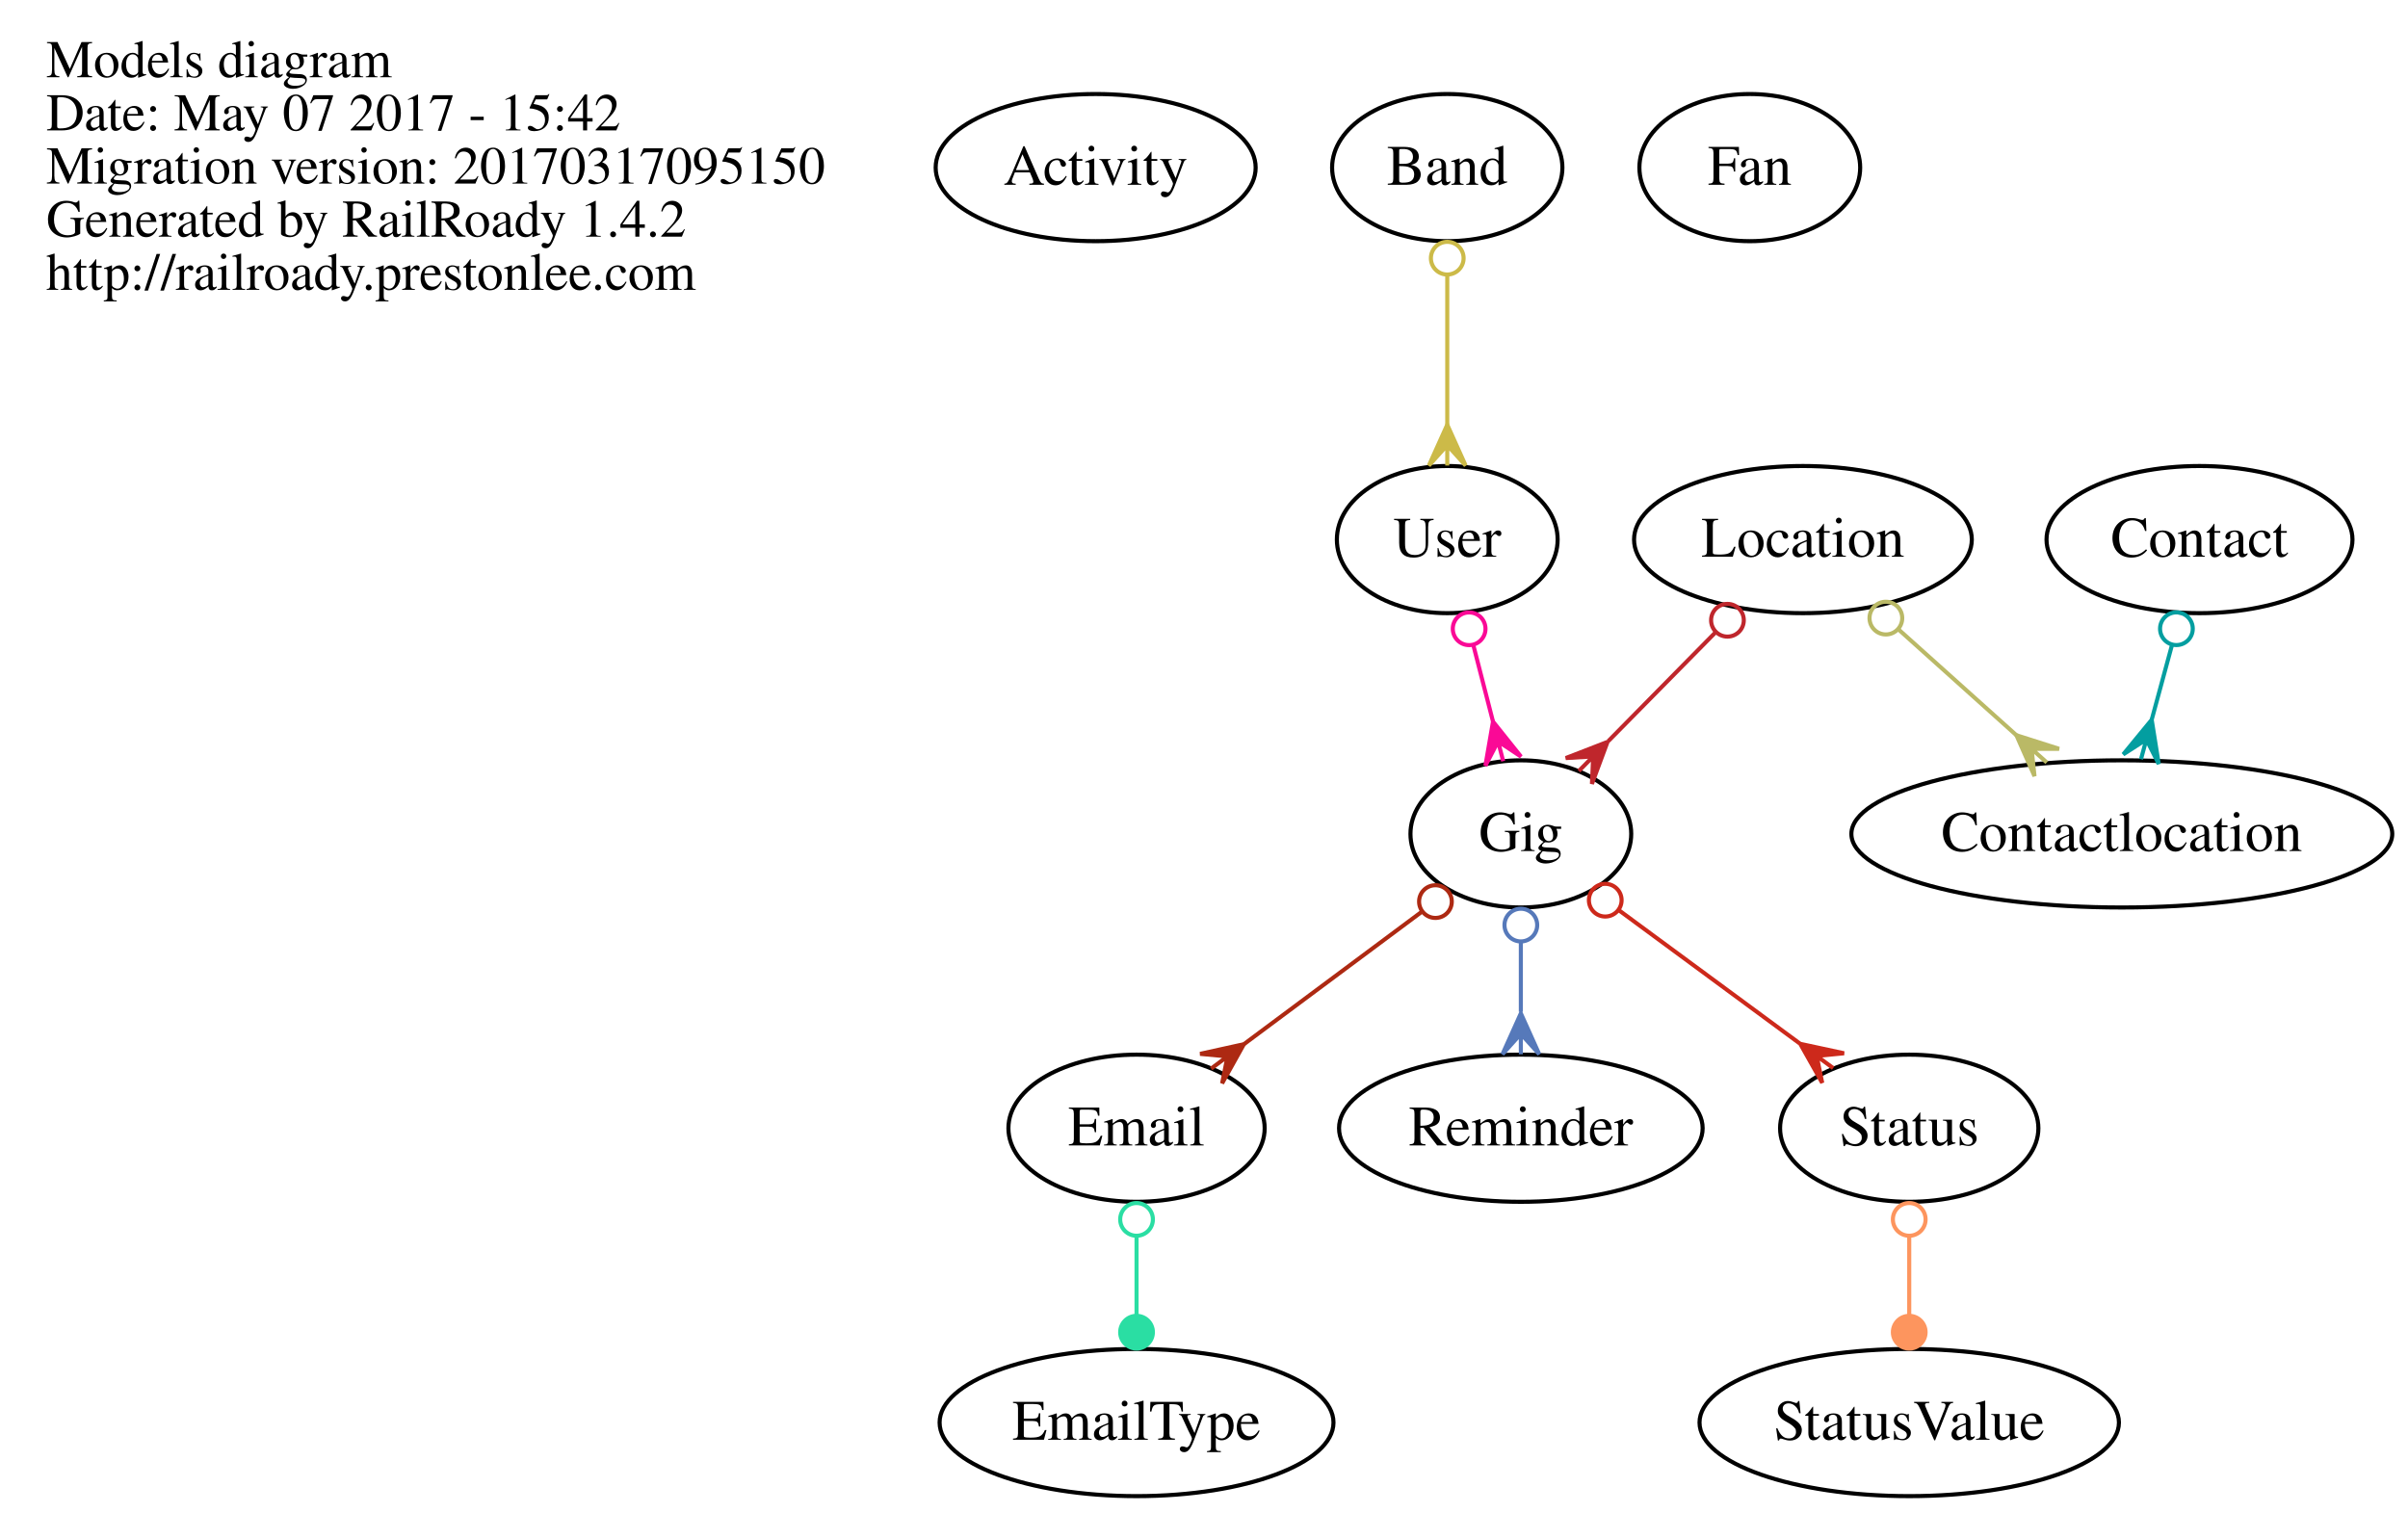
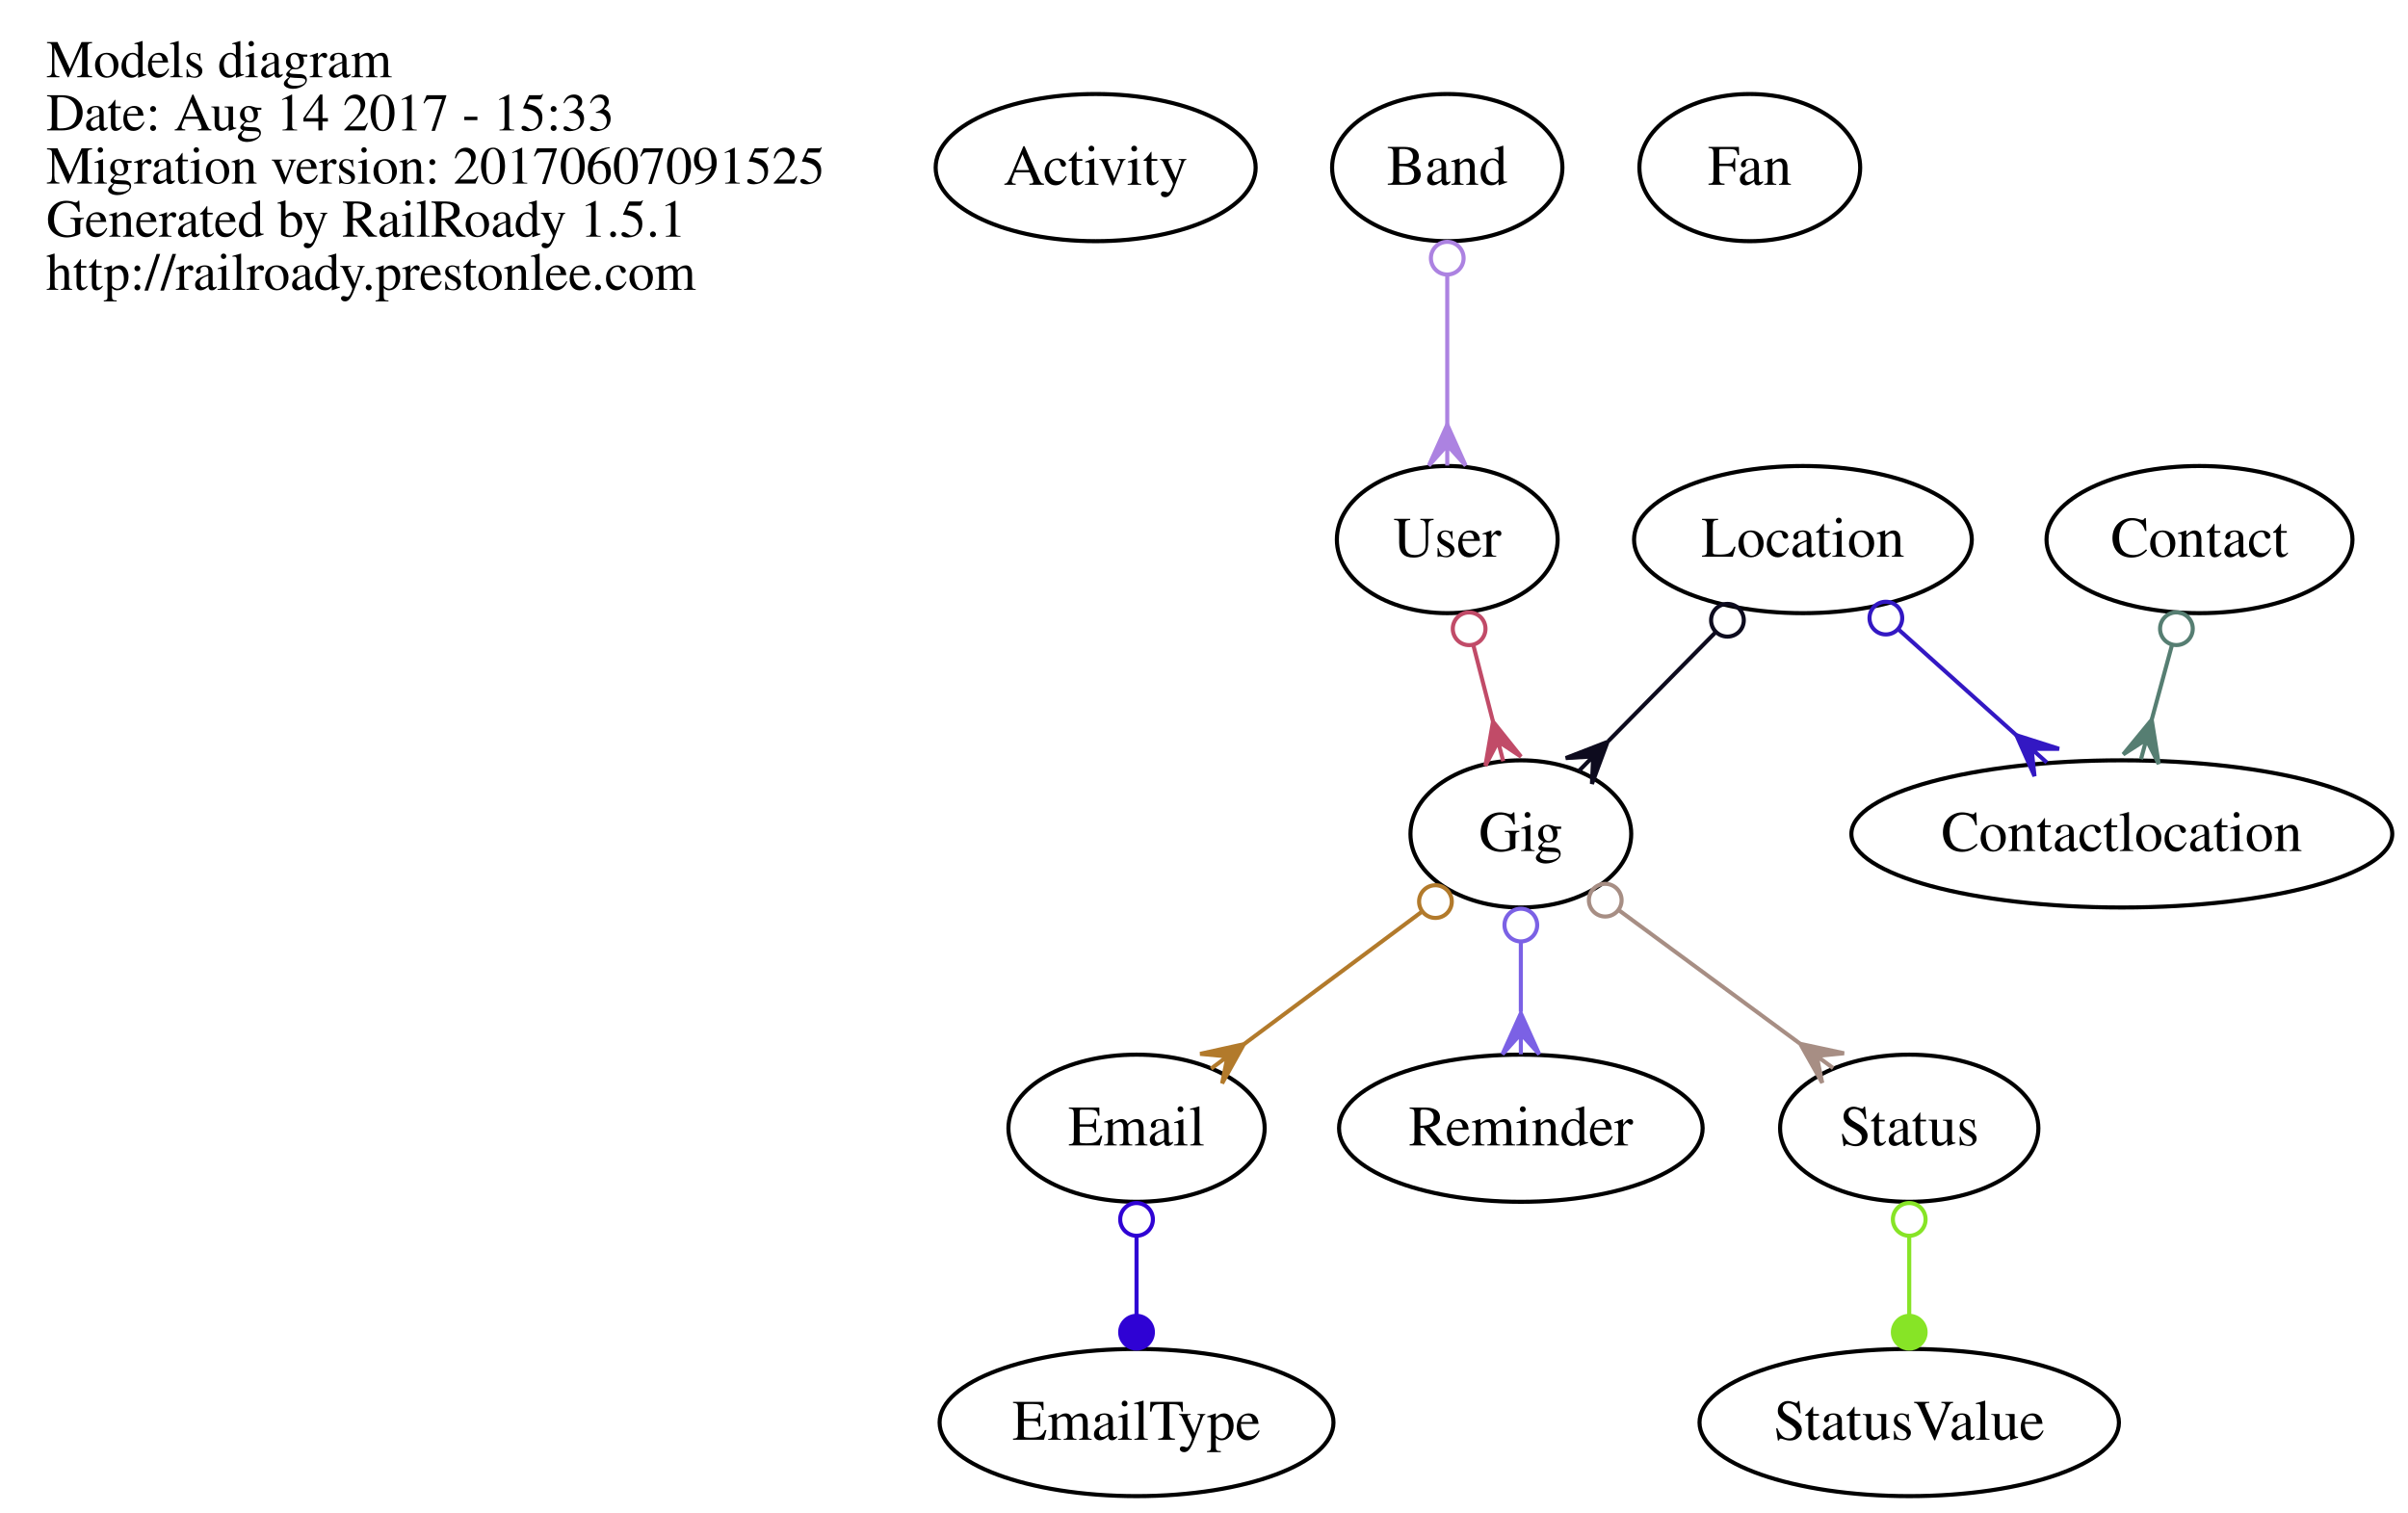
<svg xmlns="http://www.w3.org/2000/svg" width="589pt" height="370pt" viewBox="0.00 0.00 589.00 370.00">
  <g id="graph0" class="graph" transform="scale(1 1) rotate(0) translate(4 366)">
    <polygon fill="none" stroke="none" points="-4,4 -4,-366 585,-366 585,4 -4,4" />
    <g id="node1" class="node">
      <text text-anchor="start" x="7.312" y="-347.1" font-family="Times,serif" font-size="13.00">Models diagram</text>
-       <text text-anchor="start" x="7.312" y="-334.1" font-family="Times,serif" font-size="13.00">Date: May 07 2017 - 15:42</text>
-       <text text-anchor="start" x="7.312" y="-321.1" font-family="Times,serif" font-size="13.00">Migration version: 20170317095150</text>
-       <text text-anchor="start" x="7.312" y="-308.1" font-family="Times,serif" font-size="13.00">Generated by RailRoady 1.4.2</text>
+       <text text-anchor="start" x="7.312" y="-334.1" font-family="Times,serif" font-size="13.00">Date: Aug 14 2017 - 15:33</text>
+       <text text-anchor="start" x="7.312" y="-321.1" font-family="Times,serif" font-size="13.00">Migration version: 20170607091525</text>
+       <text text-anchor="start" x="7.312" y="-308.1" font-family="Times,serif" font-size="13.00">Generated by RailRoady 1.5.1</text>
      <text text-anchor="start" x="7.312" y="-295.1" font-family="Times,serif" font-size="13.00">http://railroady.prestonlee.com</text>
    </g>
    <g id="node2" class="node">
      <ellipse fill="none" stroke="black" cx="264" cy="-325" rx="39.135" ry="18" />
      <text text-anchor="middle" x="264" y="-320.8" font-family="Times,serif" font-size="14.00">Activity</text>
    </g>
    <g id="node3" class="node">
      <ellipse fill="none" stroke="black" cx="350" cy="-325" rx="28.166" ry="18" />
      <text text-anchor="middle" x="350" y="-320.8" font-family="Times,serif" font-size="14.00">Band</text>
    </g>
    <g id="node14" class="node">
      <ellipse fill="none" stroke="black" cx="350" cy="-234" rx="27" ry="18" />
      <text text-anchor="middle" x="350" y="-229.8" font-family="Times,serif" font-size="14.00">User</text>
    </g>
    <g id="edge1" class="edge">
-       <path fill="none" stroke="#ccba48" d="M350,-298.546C350,-287.148 350,-273.696 350,-262.11" />
-       <ellipse fill="none" stroke="#ccba48" cx="350" cy="-302.84" rx="4" ry="4" />
-       <polygon fill="#ccba48" stroke="#ccba48" points="350,-262.107 354.5,-252.107 350,-257.107 350,-252.107 350,-252.107 350,-252.107 350,-257.107 345.5,-252.107 350,-262.107 350,-262.107" />
+       <path fill="none" stroke="#ac82e1" d="M350,-298.546C350,-287.148 350,-273.696 350,-262.11" />
+       <ellipse fill="none" stroke="#ac82e1" cx="350" cy="-302.84" rx="4" ry="4" />
+       <polygon fill="#ac82e1" stroke="#ac82e1" points="350,-262.107 354.5,-252.107 350,-257.107 350,-252.107 350,-252.107 350,-252.107 350,-257.107 345.5,-252.107 350,-262.107 350,-262.107" />
    </g>
    <g id="node4" class="node">
      <ellipse fill="none" stroke="black" cx="534" cy="-234" rx="37.419" ry="18" />
      <text text-anchor="middle" x="534" y="-229.8" font-family="Times,serif" font-size="14.00">Contact</text>
    </g>
    <g id="node5" class="node">
      <ellipse fill="none" stroke="black" cx="515" cy="-162" rx="66.15" ry="18" />
      <text text-anchor="middle" x="515" y="-157.8" font-family="Times,serif" font-size="14.00">Contactlocation</text>
    </g>
    <g id="edge2" class="edge">
-       <path fill="none" stroke="#039ea0" d="M527.287,-208.267C525.678,-202.34 523.952,-195.981 522.317,-189.959" />
-       <ellipse fill="none" stroke="#039ea0" cx="528.353" cy="-212.195" rx="4" ry="4" />
-       <polygon fill="#039ea0" stroke="#039ea0" points="522.309,-189.926 524.032,-179.096 520.999,-185.101 519.689,-180.275 519.689,-180.275 519.689,-180.275 520.999,-185.101 515.346,-181.454 522.309,-189.926 522.309,-189.926" />
+       <path fill="none" stroke="#567e72" d="M527.287,-208.267C525.678,-202.34 523.952,-195.981 522.317,-189.959" />
+       <ellipse fill="none" stroke="#567e72" cx="528.353" cy="-212.195" rx="4" ry="4" />
+       <polygon fill="#567e72" stroke="#567e72" points="522.309,-189.926 524.032,-179.096 520.999,-185.101 519.689,-180.275 519.689,-180.275 519.689,-180.275 520.999,-185.101 515.346,-181.454 522.309,-189.926 522.309,-189.926" />
    </g>
    <g id="node6" class="node">
      <ellipse fill="none" stroke="black" cx="274" cy="-90" rx="31.341" ry="18" />
      <text text-anchor="middle" x="274" y="-85.8" font-family="Times,serif" font-size="14.00">Email</text>
    </g>
    <g id="node7" class="node">
      <ellipse fill="none" stroke="black" cx="274" cy="-18" rx="48.172" ry="18" />
      <text text-anchor="middle" x="274" y="-13.8" font-family="Times,serif" font-size="14.00">EmailType</text>
    </g>
    <g id="edge3" class="edge">
-       <path fill="none" stroke="#2adea3" d="M274,-63.64C274,-57.348 274,-50.605 274,-44.316" />
-       <ellipse fill="none" stroke="#2adea3" cx="274" cy="-67.697" rx="4" ry="4" />
-       <ellipse fill="#2adea3" stroke="#2adea3" cx="274" cy="-40.104" rx="4" ry="4" />
+       <path fill="none" stroke="#2f02d4" d="M274,-63.64C274,-57.348 274,-50.605 274,-44.316" />
+       <ellipse fill="none" stroke="#2f02d4" cx="274" cy="-67.697" rx="4" ry="4" />
+       <ellipse fill="#2f02d4" stroke="#2f02d4" cx="274" cy="-40.104" rx="4" ry="4" />
    </g>
    <g id="node8" class="node">
      <ellipse fill="none" stroke="black" cx="424" cy="-325" rx="27" ry="18" />
      <text text-anchor="middle" x="424" y="-320.8" font-family="Times,serif" font-size="14.00">Fan</text>
    </g>
    <g id="node9" class="node">
      <ellipse fill="none" stroke="black" cx="368" cy="-162" rx="27" ry="18" />
      <text text-anchor="middle" x="368" y="-157.8" font-family="Times,serif" font-size="14.00">Gig</text>
    </g>
    <g id="edge5" class="edge">
-       <path fill="none" stroke="#ad2912" d="M343.748,-142.94C330.436,-133.027 313.915,-120.724 300.294,-110.581" />
-       <ellipse fill="none" stroke="#ad2912" cx="347.111" cy="-145.444" rx="4" ry="4" />
-       <polygon fill="#ad2912" stroke="#ad2912" points="300.263,-110.558 294.93,-100.976 296.253,-107.571 292.243,-104.585 292.243,-104.585 292.243,-104.585 296.253,-107.571 289.555,-108.194 300.263,-110.558 300.263,-110.558" />
+       <path fill="none" stroke="#b27a2b" d="M343.748,-142.94C330.436,-133.027 313.915,-120.724 300.294,-110.581" />
+       <ellipse fill="none" stroke="#b27a2b" cx="347.111" cy="-145.444" rx="4" ry="4" />
+       <polygon fill="#b27a2b" stroke="#b27a2b" points="300.263,-110.558 294.93,-100.976 296.253,-107.571 292.243,-104.585 292.243,-104.585 292.243,-104.585 296.253,-107.571 289.555,-108.194 300.263,-110.558 300.263,-110.558" />
    </g>
    <g id="node11" class="node">
      <ellipse fill="none" stroke="black" cx="368" cy="-90" rx="44.47" ry="18" />
      <text text-anchor="middle" x="368" y="-85.8" font-family="Times,serif" font-size="14.00">Reminder</text>
    </g>
    <g id="edge6" class="edge">
-       <path fill="none" stroke="#5679ba" d="M368,-135.64C368,-130.063 368,-124.132 368,-118.476" />
-       <ellipse fill="none" stroke="#5679ba" cx="368" cy="-139.697" rx="4" ry="4" />
-       <polygon fill="#5679ba" stroke="#5679ba" points="368,-118.104 372.5,-108.104 368,-113.104 368,-108.104 368,-108.104 368,-108.104 368,-113.104 363.5,-108.104 368,-118.104 368,-118.104" />
+       <path fill="none" stroke="#7b61e5" d="M368,-135.64C368,-130.063 368,-124.132 368,-118.476" />
+       <ellipse fill="none" stroke="#7b61e5" cx="368" cy="-139.697" rx="4" ry="4" />
+       <polygon fill="#7b61e5" stroke="#7b61e5" points="368,-118.104 372.5,-108.104 368,-113.104 368,-108.104 368,-108.104 368,-108.104 368,-113.104 363.5,-108.104 368,-118.104 368,-118.104" />
    </g>
    <g id="node12" class="node">
      <ellipse fill="none" stroke="black" cx="463" cy="-90" rx="31.59" ry="18" />
      <text text-anchor="middle" x="463" y="-85.8" font-family="Times,serif" font-size="14.00">Status</text>
    </g>
    <g id="edge4" class="edge">
-       <path fill="none" stroke="#cd291b" d="M392.055,-143.275C405.507,-133.363 422.307,-120.984 436.182,-110.761" />
-       <ellipse fill="none" stroke="#cd291b" cx="388.645" cy="-145.788" rx="4" ry="4" />
-       <polygon fill="#cd291b" stroke="#cd291b" points="436.336,-110.647 447.056,-108.338 440.362,-107.681 444.387,-104.715 444.387,-104.715 444.387,-104.715 440.362,-107.681 441.717,-101.092 436.336,-110.647 436.336,-110.647" />
+       <path fill="none" stroke="#a78e84" d="M392.055,-143.275C405.507,-133.363 422.307,-120.984 436.182,-110.761" />
+       <ellipse fill="none" stroke="#a78e84" cx="388.645" cy="-145.788" rx="4" ry="4" />
+       <polygon fill="#a78e84" stroke="#a78e84" points="436.336,-110.647 447.056,-108.338 440.362,-107.681 444.387,-104.715 444.387,-104.715 444.387,-104.715 440.362,-107.681 441.717,-101.092 436.336,-110.647 436.336,-110.647" />
    </g>
    <g id="node10" class="node">
      <ellipse fill="none" stroke="black" cx="437" cy="-234" rx="41.307" ry="18" />
      <text text-anchor="middle" x="437" y="-229.8" font-family="Times,serif" font-size="14.00">Location</text>
    </g>
    <g id="edge8" class="edge">
-       <path fill="none" stroke="#bab966" d="M460.491,-211.918C469.545,-203.793 479.93,-194.473 489.19,-186.162" />
-       <ellipse fill="none" stroke="#bab966" cx="457.288" cy="-214.793" rx="4" ry="4" />
-       <polygon fill="#bab966" stroke="#bab966" points="489.208,-186.146 499.656,-182.816 492.93,-182.807 496.651,-179.467 496.651,-179.467 496.651,-179.467 492.93,-182.807 493.645,-176.118 489.208,-186.146 489.208,-186.146" />
+       <path fill="none" stroke="#3318c3" d="M460.491,-211.918C469.545,-203.793 479.93,-194.473 489.19,-186.162" />
+       <ellipse fill="none" stroke="#3318c3" cx="457.288" cy="-214.793" rx="4" ry="4" />
+       <polygon fill="#3318c3" stroke="#3318c3" points="489.208,-186.146 499.656,-182.816 492.93,-182.807 496.651,-179.467 496.651,-179.467 496.651,-179.467 492.93,-182.807 493.645,-176.118 489.208,-186.146 489.208,-186.146" />
    </g>
    <g id="edge7" class="edge">
-       <path fill="none" stroke="#bf262c" d="M415.55,-211.24C407.234,-202.803 397.732,-193.163 389.419,-184.729" />
-       <ellipse fill="none" stroke="#bf262c" cx="418.535" cy="-214.267" rx="4" ry="4" />
-       <polygon fill="#bf262c" stroke="#bf262c" points="389.207,-184.514 385.392,-174.234 385.697,-180.954 382.187,-177.393 382.187,-177.393 382.187,-177.393 385.697,-180.954 378.982,-180.552 389.207,-184.514 389.207,-184.514" />
+       <path fill="none" stroke="#0d0b1e" d="M415.55,-211.24C407.234,-202.803 397.732,-193.163 389.419,-184.729" />
+       <ellipse fill="none" stroke="#0d0b1e" cx="418.535" cy="-214.267" rx="4" ry="4" />
+       <polygon fill="#0d0b1e" stroke="#0d0b1e" points="389.207,-184.514 385.392,-174.234 385.697,-180.954 382.187,-177.393 382.187,-177.393 382.187,-177.393 385.697,-180.954 378.982,-180.552 389.207,-184.514 389.207,-184.514" />
    </g>
    <g id="node13" class="node">
      <ellipse fill="none" stroke="black" cx="463" cy="-18" rx="51.296" ry="18" />
      <text text-anchor="middle" x="463" y="-13.8" font-family="Times,serif" font-size="14.00">StatusValue</text>
    </g>
    <g id="edge9" class="edge">
-       <path fill="none" stroke="#fd955e" d="M463,-63.64C463,-57.348 463,-50.605 463,-44.316" />
-       <ellipse fill="none" stroke="#fd955e" cx="463" cy="-67.697" rx="4" ry="4" />
-       <ellipse fill="#fd955e" stroke="#fd955e" cx="463" cy="-40.104" rx="4" ry="4" />
+       <path fill="none" stroke="#87e426" d="M463,-63.64C463,-57.348 463,-50.605 463,-44.316" />
+       <ellipse fill="none" stroke="#87e426" cx="463" cy="-67.697" rx="4" ry="4" />
+       <ellipse fill="#87e426" stroke="#87e426" cx="463" cy="-40.104" rx="4" ry="4" />
    </g>
    <g id="edge10" class="edge">
-       <path fill="none" stroke="#fa0996" d="M356.391,-208.146C357.94,-202.124 359.601,-195.664 361.169,-189.566" />
-       <ellipse fill="none" stroke="#fa0996" cx="355.353" cy="-212.181" rx="4" ry="4" />
-       <polygon fill="#fa0996" stroke="#fa0996" points="361.192,-189.474 368.041,-180.91 362.438,-184.631 363.683,-179.789 363.683,-179.789 363.683,-179.789 362.438,-184.631 359.325,-178.668 361.192,-189.474 361.192,-189.474" />
+       <path fill="none" stroke="#c14b68" d="M356.391,-208.146C357.94,-202.124 359.601,-195.664 361.169,-189.566" />
+       <ellipse fill="none" stroke="#c14b68" cx="355.353" cy="-212.181" rx="4" ry="4" />
+       <polygon fill="#c14b68" stroke="#c14b68" points="361.192,-189.474 368.041,-180.91 362.438,-184.631 363.683,-179.789 363.683,-179.789 363.683,-179.789 362.438,-184.631 359.325,-178.668 361.192,-189.474 361.192,-189.474" />
    </g>
  </g>
</svg>
